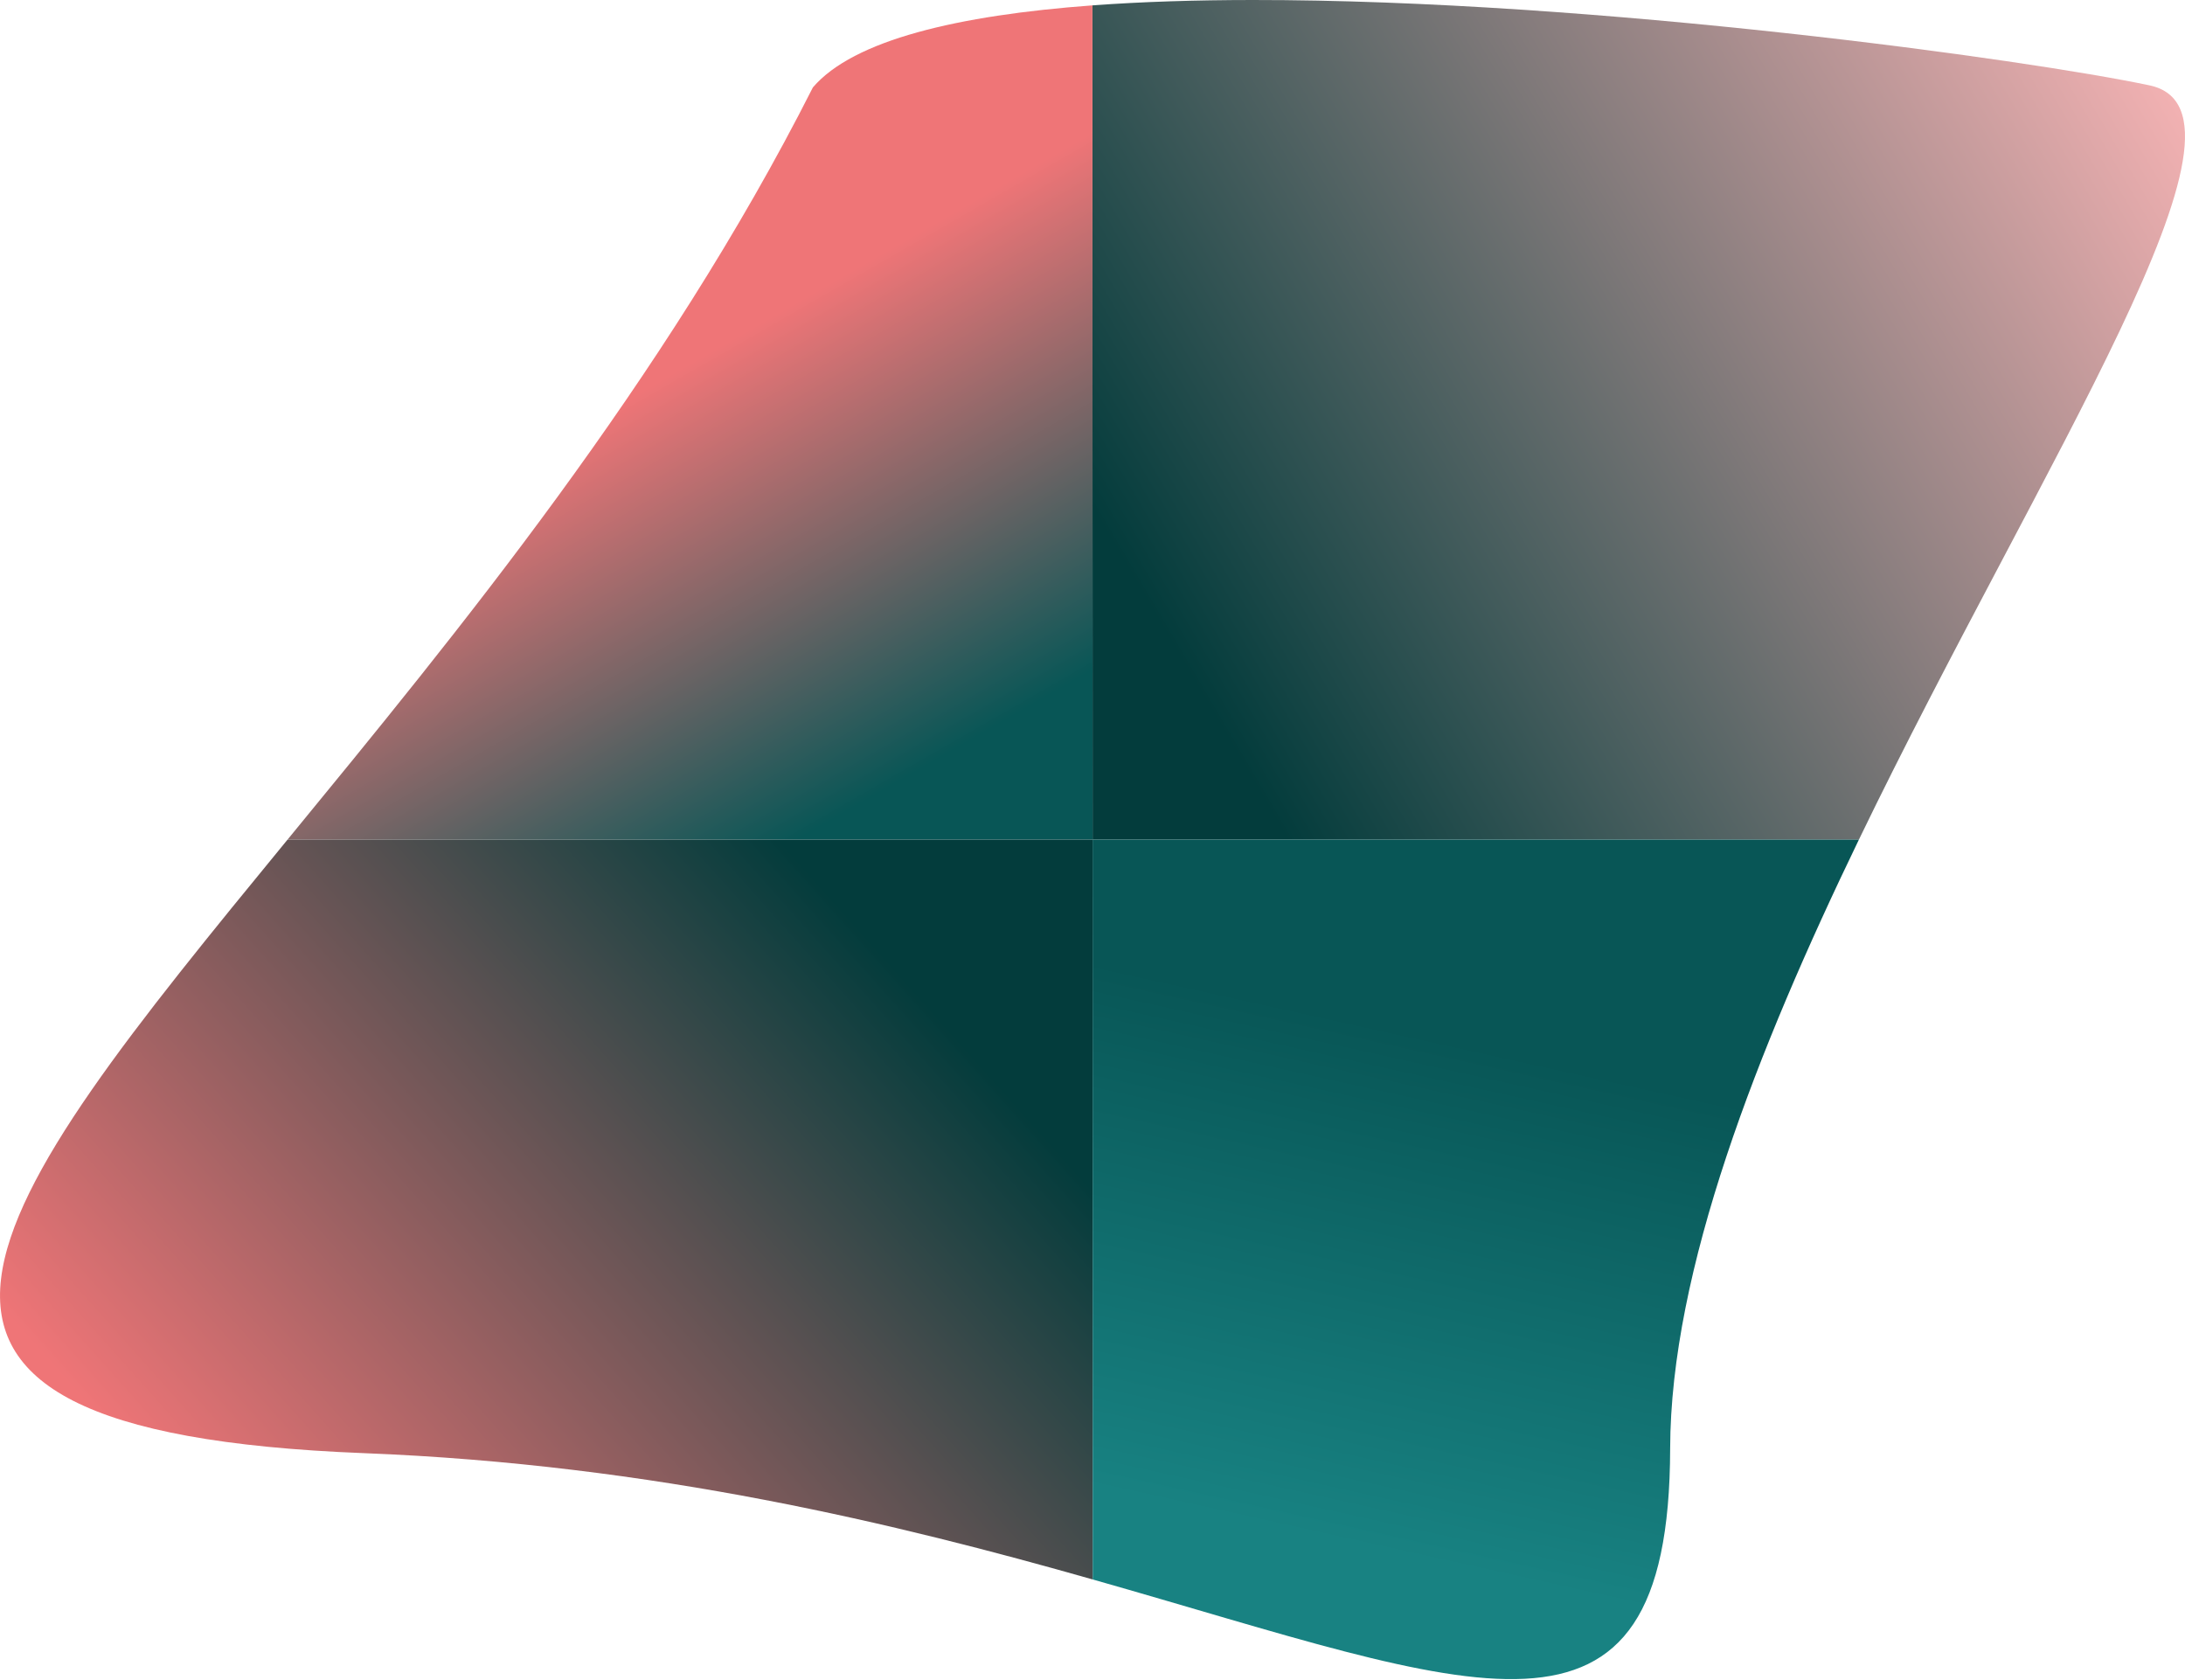
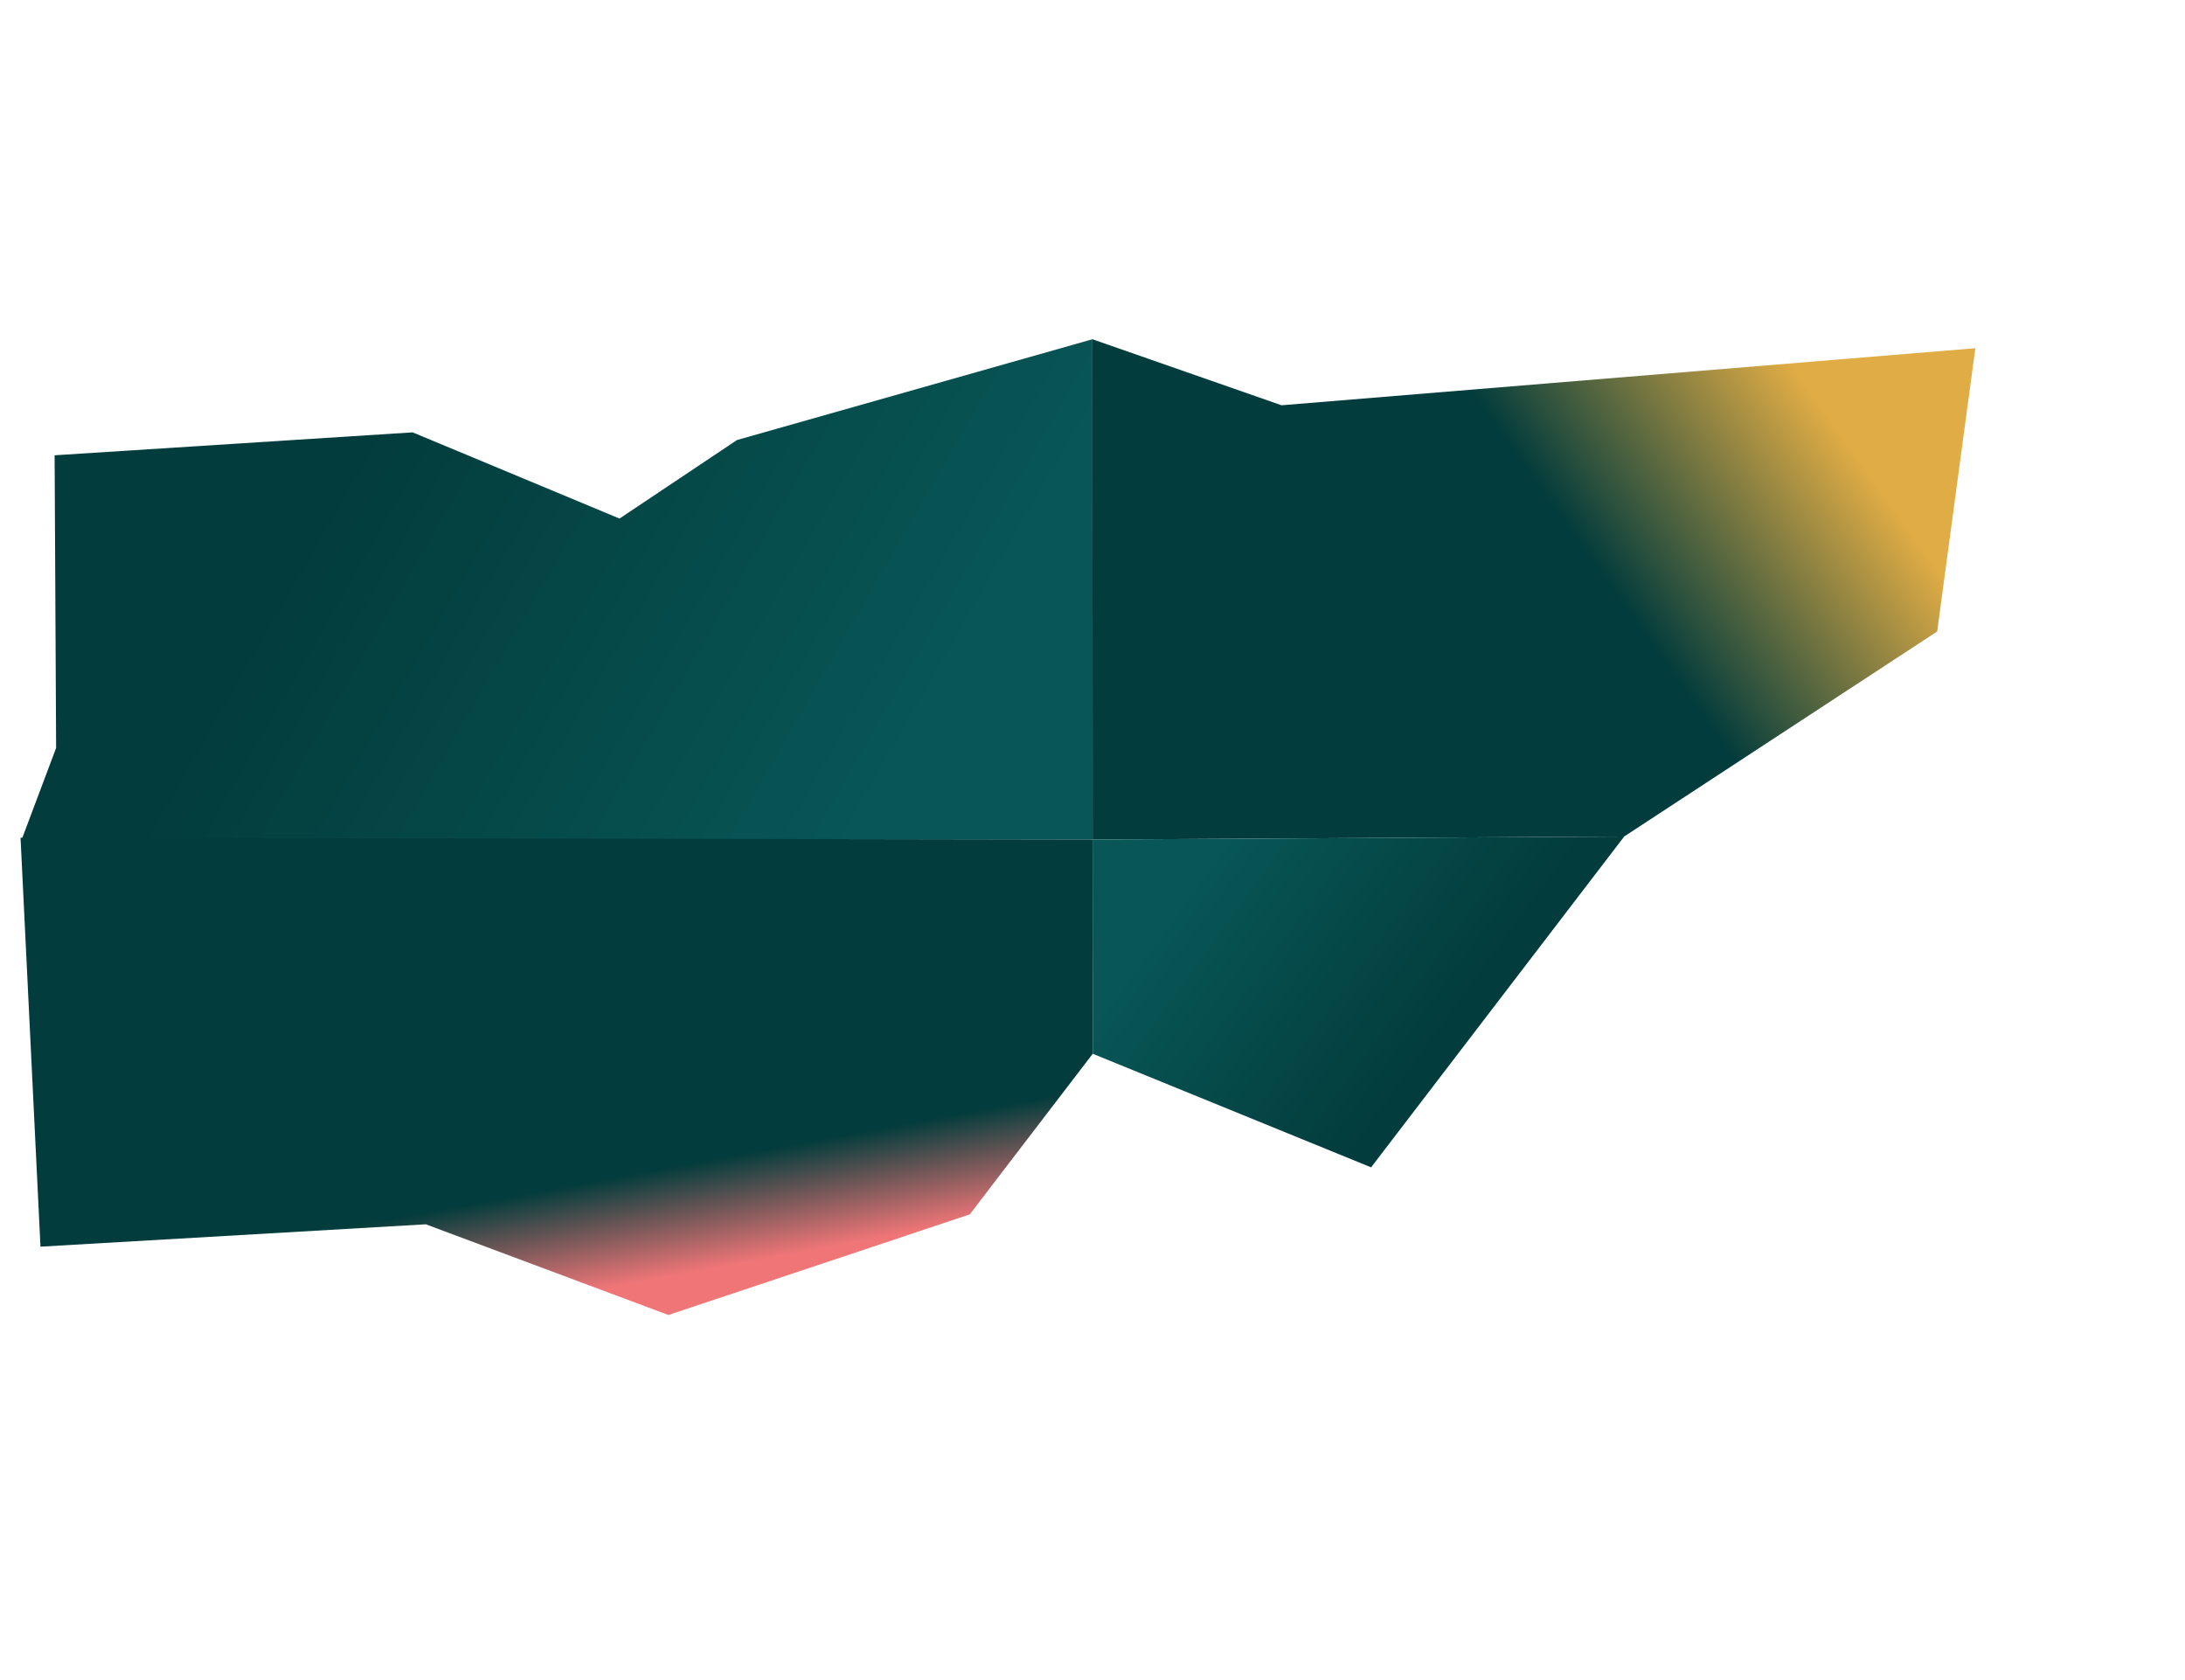
<svg xmlns="http://www.w3.org/2000/svg" xmlns:ns1="http://www.openswatchbook.org/uri/2009/osb" xmlns:xlink="http://www.w3.org/1999/xlink" width="1386.464mm" height="1065.363mm" viewBox="0 0 1386.464 1065.363" version="1.1" id="svg8">
  <defs id="defs2">
-     <linearGradient id="linearGradient3198">
-       <stop style="stop-color:#085656;stop-opacity:1" offset="0" id="stop3194" />
-       <stop style="stop-color:#188282;stop-opacity:1" offset="1" id="stop3196" />
+     <linearGradient id="linearGradient1445">
+       <stop style="stop-color:#085656;stop-opacity:1" offset="0" id="stop1441" />
+       <stop style="stop-color:#033c3c;stop-opacity:1" offset="1" id="stop1443" />
    </linearGradient>
    <linearGradient id="linearGradient3192">
      <stop style="stop-color:#ef7577;stop-opacity:1" offset="0" id="stop3188" />
      <stop style="stop-color:#033c3c;stop-opacity:1" offset="1" id="stop3190" />
    </linearGradient>
    <linearGradient id="linearGradient3126">
      <stop style="stop-color:#033c3c;stop-opacity:1" offset="0" id="stop3122" />
-       <stop style="stop-color:#fab5b6;stop-opacity:1" offset="1" id="stop3124" />
+       <stop style="stop-color:#e0ac45;stop-opacity:1" offset="1" id="stop3124" />
    </linearGradient>
    <linearGradient id="linearGradient2862">
-       <stop style="stop-color:#ef7577;stop-opacity:1" offset="0" id="stop2858" />
-       <stop style="stop-color:#085656;stop-opacity:1" offset="1" id="stop2860" />
+       <stop style="stop-color:#085656;stop-opacity:1" offset="0" id="stop2858" />
+       <stop style="stop-color:#033c3c;stop-opacity:1" offset="1" id="stop2860" />
    </linearGradient>
    <linearGradient id="linearGradient2822" ns1:paint="solid">
      <stop style="stop-color:#e0ac45;stop-opacity:1;" offset="0" id="stop2820" />
    </linearGradient>
-     <linearGradient xlink:href="#linearGradient2862" id="linearGradient2864" x1="-3988.433" y1="-2881.144" x2="-3431.931" y2="-1911.833" gradientUnits="userSpaceOnUse" gradientTransform="translate(5175.124,4022.139)" />
-     <linearGradient xlink:href="#linearGradient3126" id="linearGradient3128" x1="-2329.432" y1="-2417.87" x2="106.738" y2="-3850.17" gradientUnits="userSpaceOnUse" gradientTransform="translate(5175.124,4022.139)" />
-     <linearGradient xlink:href="#linearGradient3192" id="linearGradient3173" gradientUnits="userSpaceOnUse" gradientTransform="translate(5175.124,4022.139)" x1="-4691.318" y1="-347.444" x2="-3096.126" y2="-1774.157" />
-     <linearGradient xlink:href="#linearGradient3198" id="linearGradient3181" gradientUnits="userSpaceOnUse" gradientTransform="translate(5175.124,4022.139)" x1="-2037.788" y1="-1602.502" x2="-2304.204" y2="-399.514" />
+     <linearGradient xlink:href="#linearGradient2862" id="linearGradient2864" x1="-2898.032" y1="-2412.067" x2="-4194.49" y2="-3157.737" gradientUnits="userSpaceOnUse" gradientTransform="translate(5175.124,4022.139)" />
+     <linearGradient xlink:href="#linearGradient3126" id="linearGradient3128" x1="-1241.131" y1="-2515.977" x2="-702.479" y2="-2901.314" gradientUnits="userSpaceOnUse" gradientTransform="translate(5175.124,4022.139)" />
+     <linearGradient xlink:href="#linearGradient3192" id="linearGradient3173" gradientUnits="userSpaceOnUse" gradientTransform="translate(5175.124,4022.139)" x1="-3619.709" y1="-951.752" x2="-3666.565" y2="-1205.085" />
+     <linearGradient xlink:href="#linearGradient1445" id="linearGradient1447" x1="2850.714" y1="2136.102" x2="3411.248" y2="2544.164" gradientUnits="userSpaceOnUse" />
  </defs>
  <g id="layer1" transform="translate(1369.252,1064.191)">
-     <path id="path3170" style="fill:url(#linearGradient3128);fill-opacity:1;stroke:none;stroke-width:1px;stroke-linecap:butt;stroke-linejoin:miter;stroke-opacity:1" d="M 3003.596 0.002 C 2868.674 0.1 2739.39 4.062 2619.924 12.877 L 2620.291 2013.285 L 4458.174 2013.285 C 4897.093 1105.599 5455.786 268.171 5154.994 204.67 C 4863.2 143.069 3828.117 -0.597 3003.596 0.002 z " transform="matrix(0.2645833,0,0,0.2645833,-1369.252,-1064.191)" />
-     <path id="path3168" style="fill:url(#linearGradient2864);fill-opacity:1;stroke:none;stroke-width:1px;stroke-linecap:butt;stroke-linejoin:miter;stroke-opacity:1" d="M 2619.924 12.877 C 2297.653 36.658 2046.827 95.764 1949.488 209.666 C 1592.944 914.513 1093.733 1520.617 689.689 2013.285 L 2620.291 2013.285 L 2619.924 12.877 z " transform="matrix(0.2645833,0,0,0.2645833,-1369.252,-1064.191)" />
-     <path id="path835" style="fill:url(#linearGradient3173);fill-opacity:1;stroke:none;stroke-width:1px;stroke-linecap:butt;stroke-linejoin:miter;stroke-opacity:1" d="M 689.689 2013.285 C -46.967 2911.523 -467.001 3432.353 872.691 3484.674 C 1571.305 3511.958 2154.387 3655.197 2620.615 3787.549 L 2620.291 2013.285 L 689.689 2013.285 z " transform="matrix(0.2645833,0,0,0.2645833,-1369.252,-1064.191)" />
-     <path id="path840" style="fill:url(#linearGradient3181);fill-opacity:1;stroke:none;stroke-width:1px;stroke-linecap:butt;stroke-linejoin:miter;stroke-opacity:1" d="M 2620.291 2013.285 L 2620.615 3787.549 C 3538.823 4048.207 4003.792 4266.639 4005.445 3473.928 C 4006.337 3046.329 4213.675 2518.909 4458.174 2013.285 L 2620.291 2013.285 z " transform="matrix(0.2645833,0,0,0.2645833,-1369.252,-1064.191)" />
+     <path id="path3170" style="fill:url(#linearGradient3128);fill-opacity:1;stroke:none;stroke-width:1px;stroke-linecap:butt;stroke-linejoin:miter;stroke-opacity:1" d="m 3073.427,971.851 -453.503,-158.326 0.367,1199.761 1275.027,-7.439 750.508,-491.529 91.507,-679.3 z" transform="matrix(0.2645833,0,0,0.2645833,-1369.252,-1064.191)" />
+     <path id="path3168" style="fill:url(#linearGradient2864);fill-opacity:1;stroke:none;stroke-width:1px;stroke-linecap:butt;stroke-linejoin:miter;stroke-opacity:1" d="m 2619.924,813.525 -852.406,241.664 -281.743,188.315 -496.167,-206.707 -858.628,54.968 3.605,701.82 -82.626,219.7 H 2620.291 Z" transform="matrix(0.2645833,0,0,0.2645833,-1369.252,-1064.191)" />
+     <path id="path835" style="fill:url(#linearGradient3173);fill-opacity:1;stroke:none;stroke-width:1px;stroke-linecap:butt;stroke-linejoin:miter;stroke-opacity:1" d="m 49.274,2008.941 47.803,980.57 924.206,-53.619 581.661,217.463 722.879,-241.291 294.793,-385.145 -0.324,-513.633 z" transform="matrix(0.2645833,0,0,0.2645833,-1369.252,-1064.191)" />
+     <path id="path840" style="fill:url(#linearGradient1447);fill-opacity:1;stroke:none;stroke-width:1px;stroke-linecap:butt;stroke-linejoin:miter;stroke-opacity:1" d="m 2620.291,2013.285 0.324,513.633 667.611,272.358 607.092,-793.43 z" transform="matrix(0.2645833,0,0,0.2645833,-1369.252,-1064.191)" />
  </g>
</svg>
